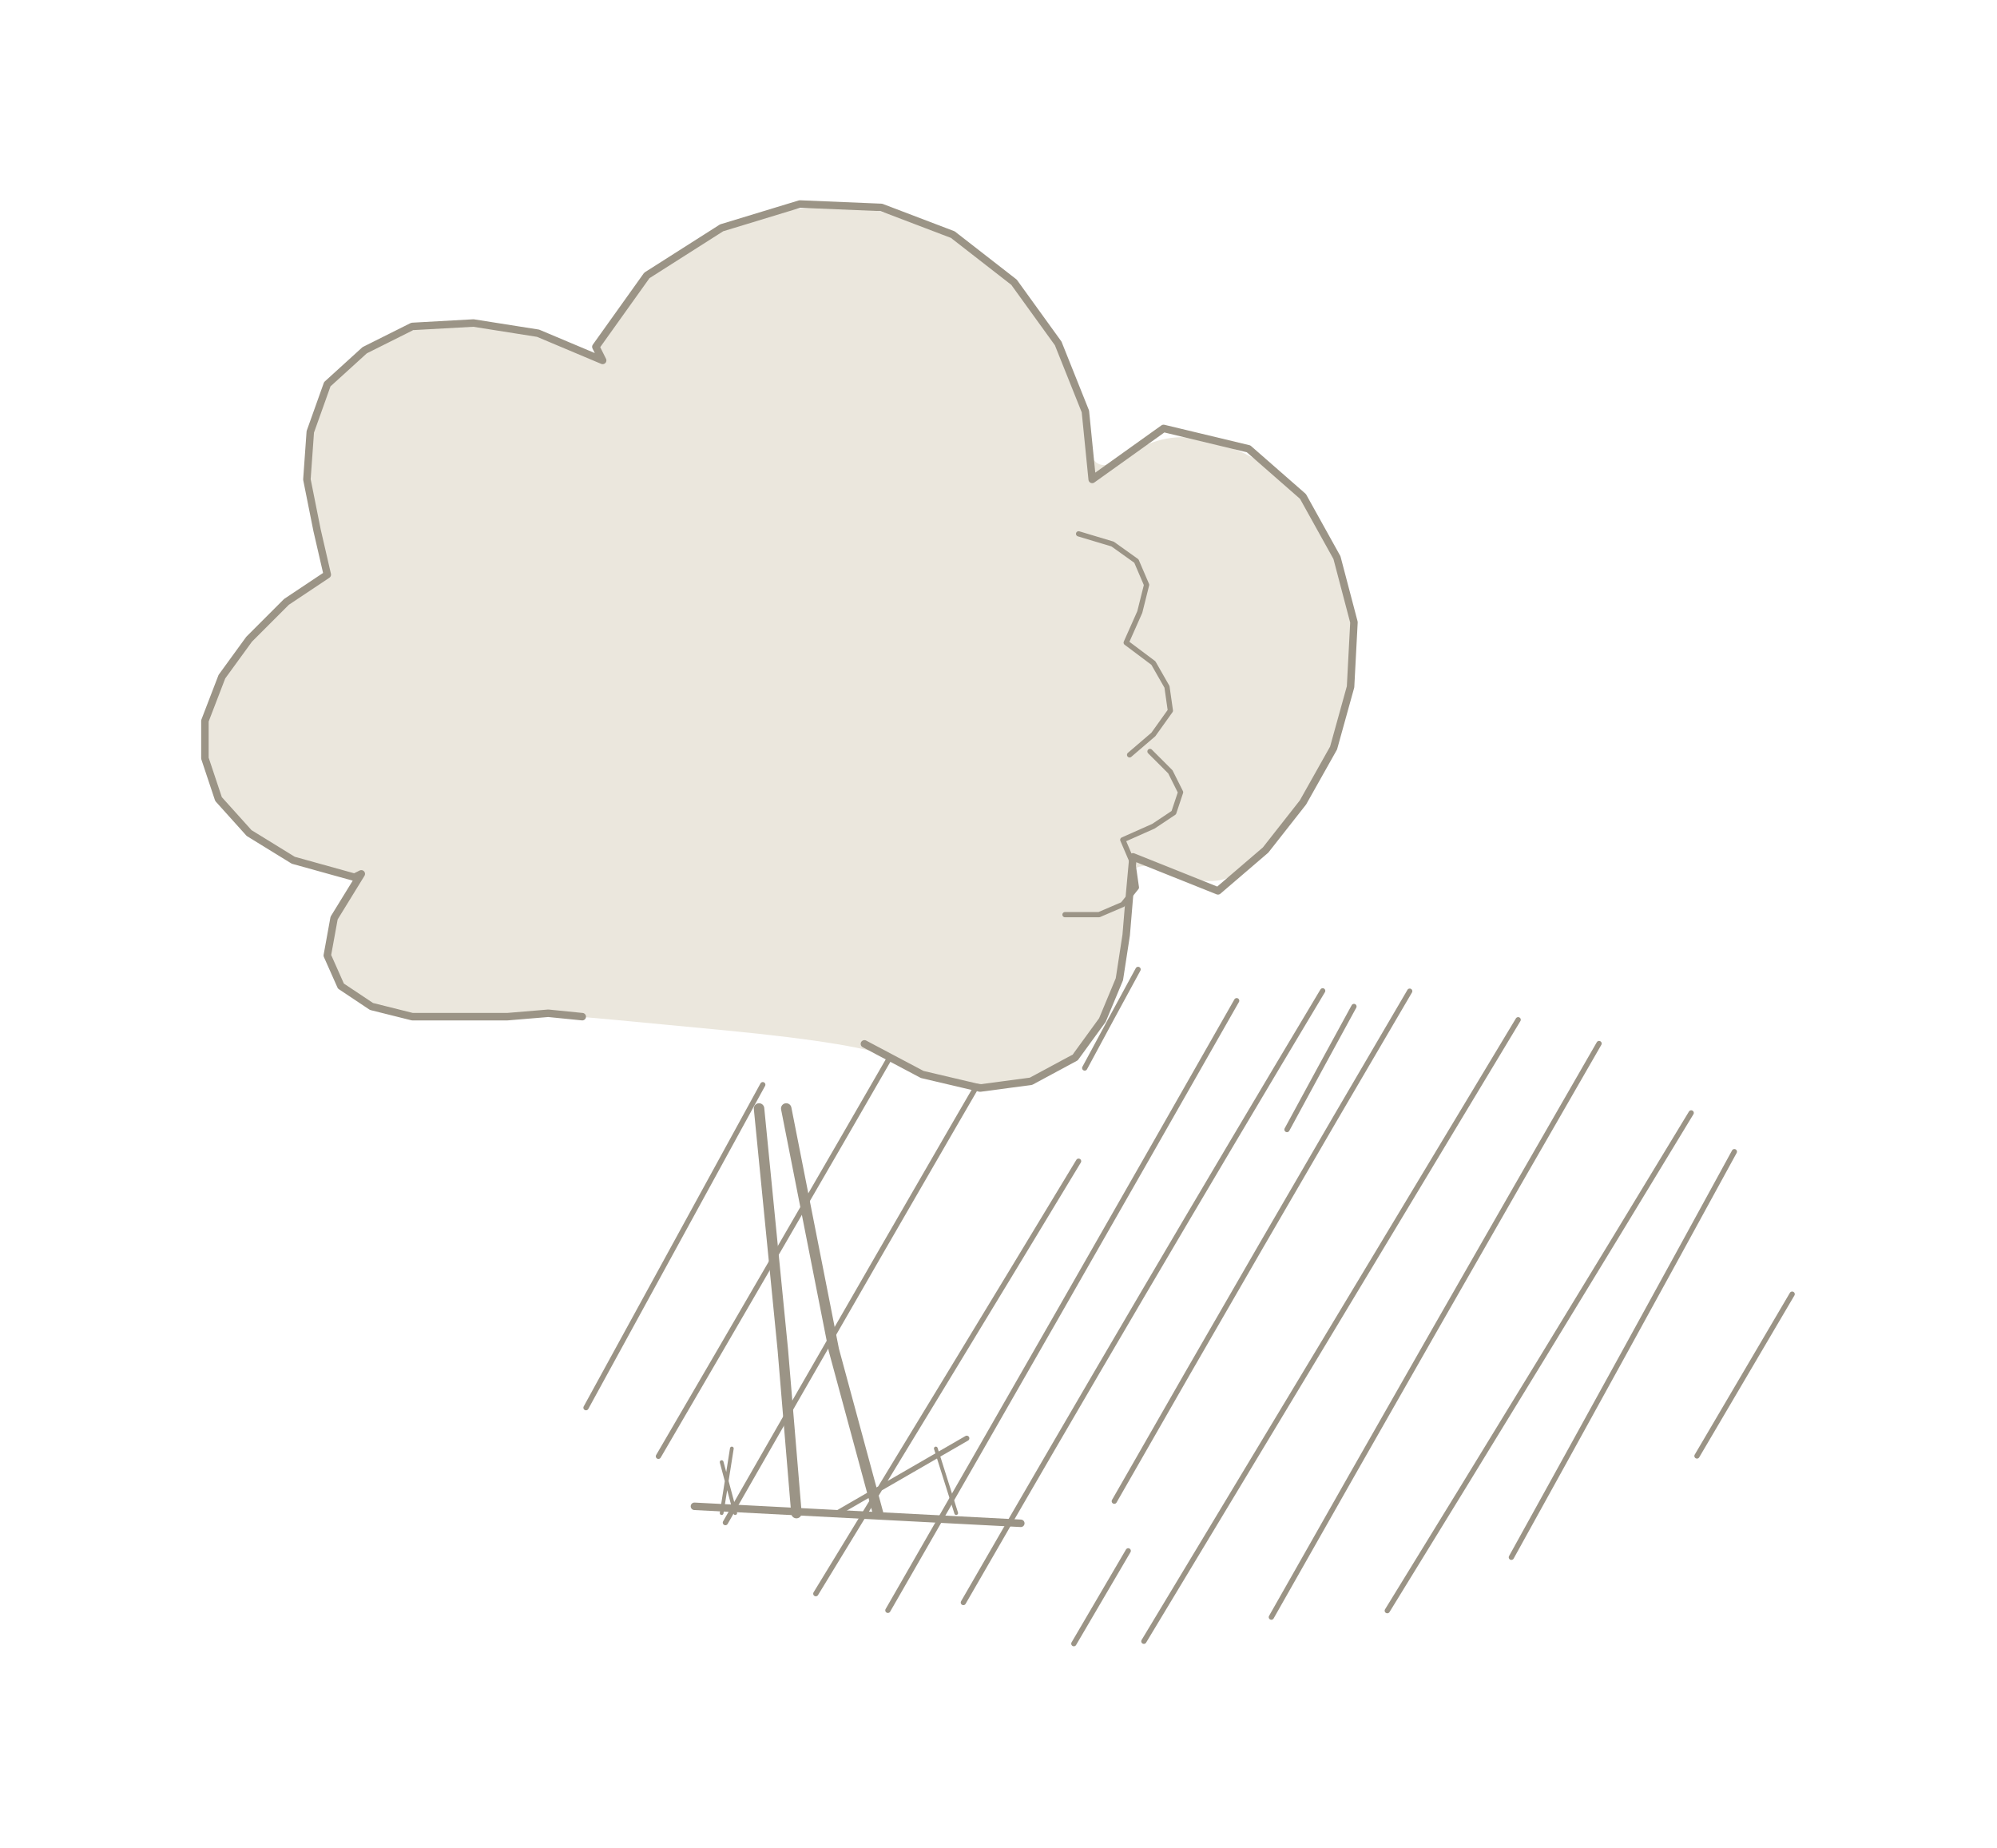
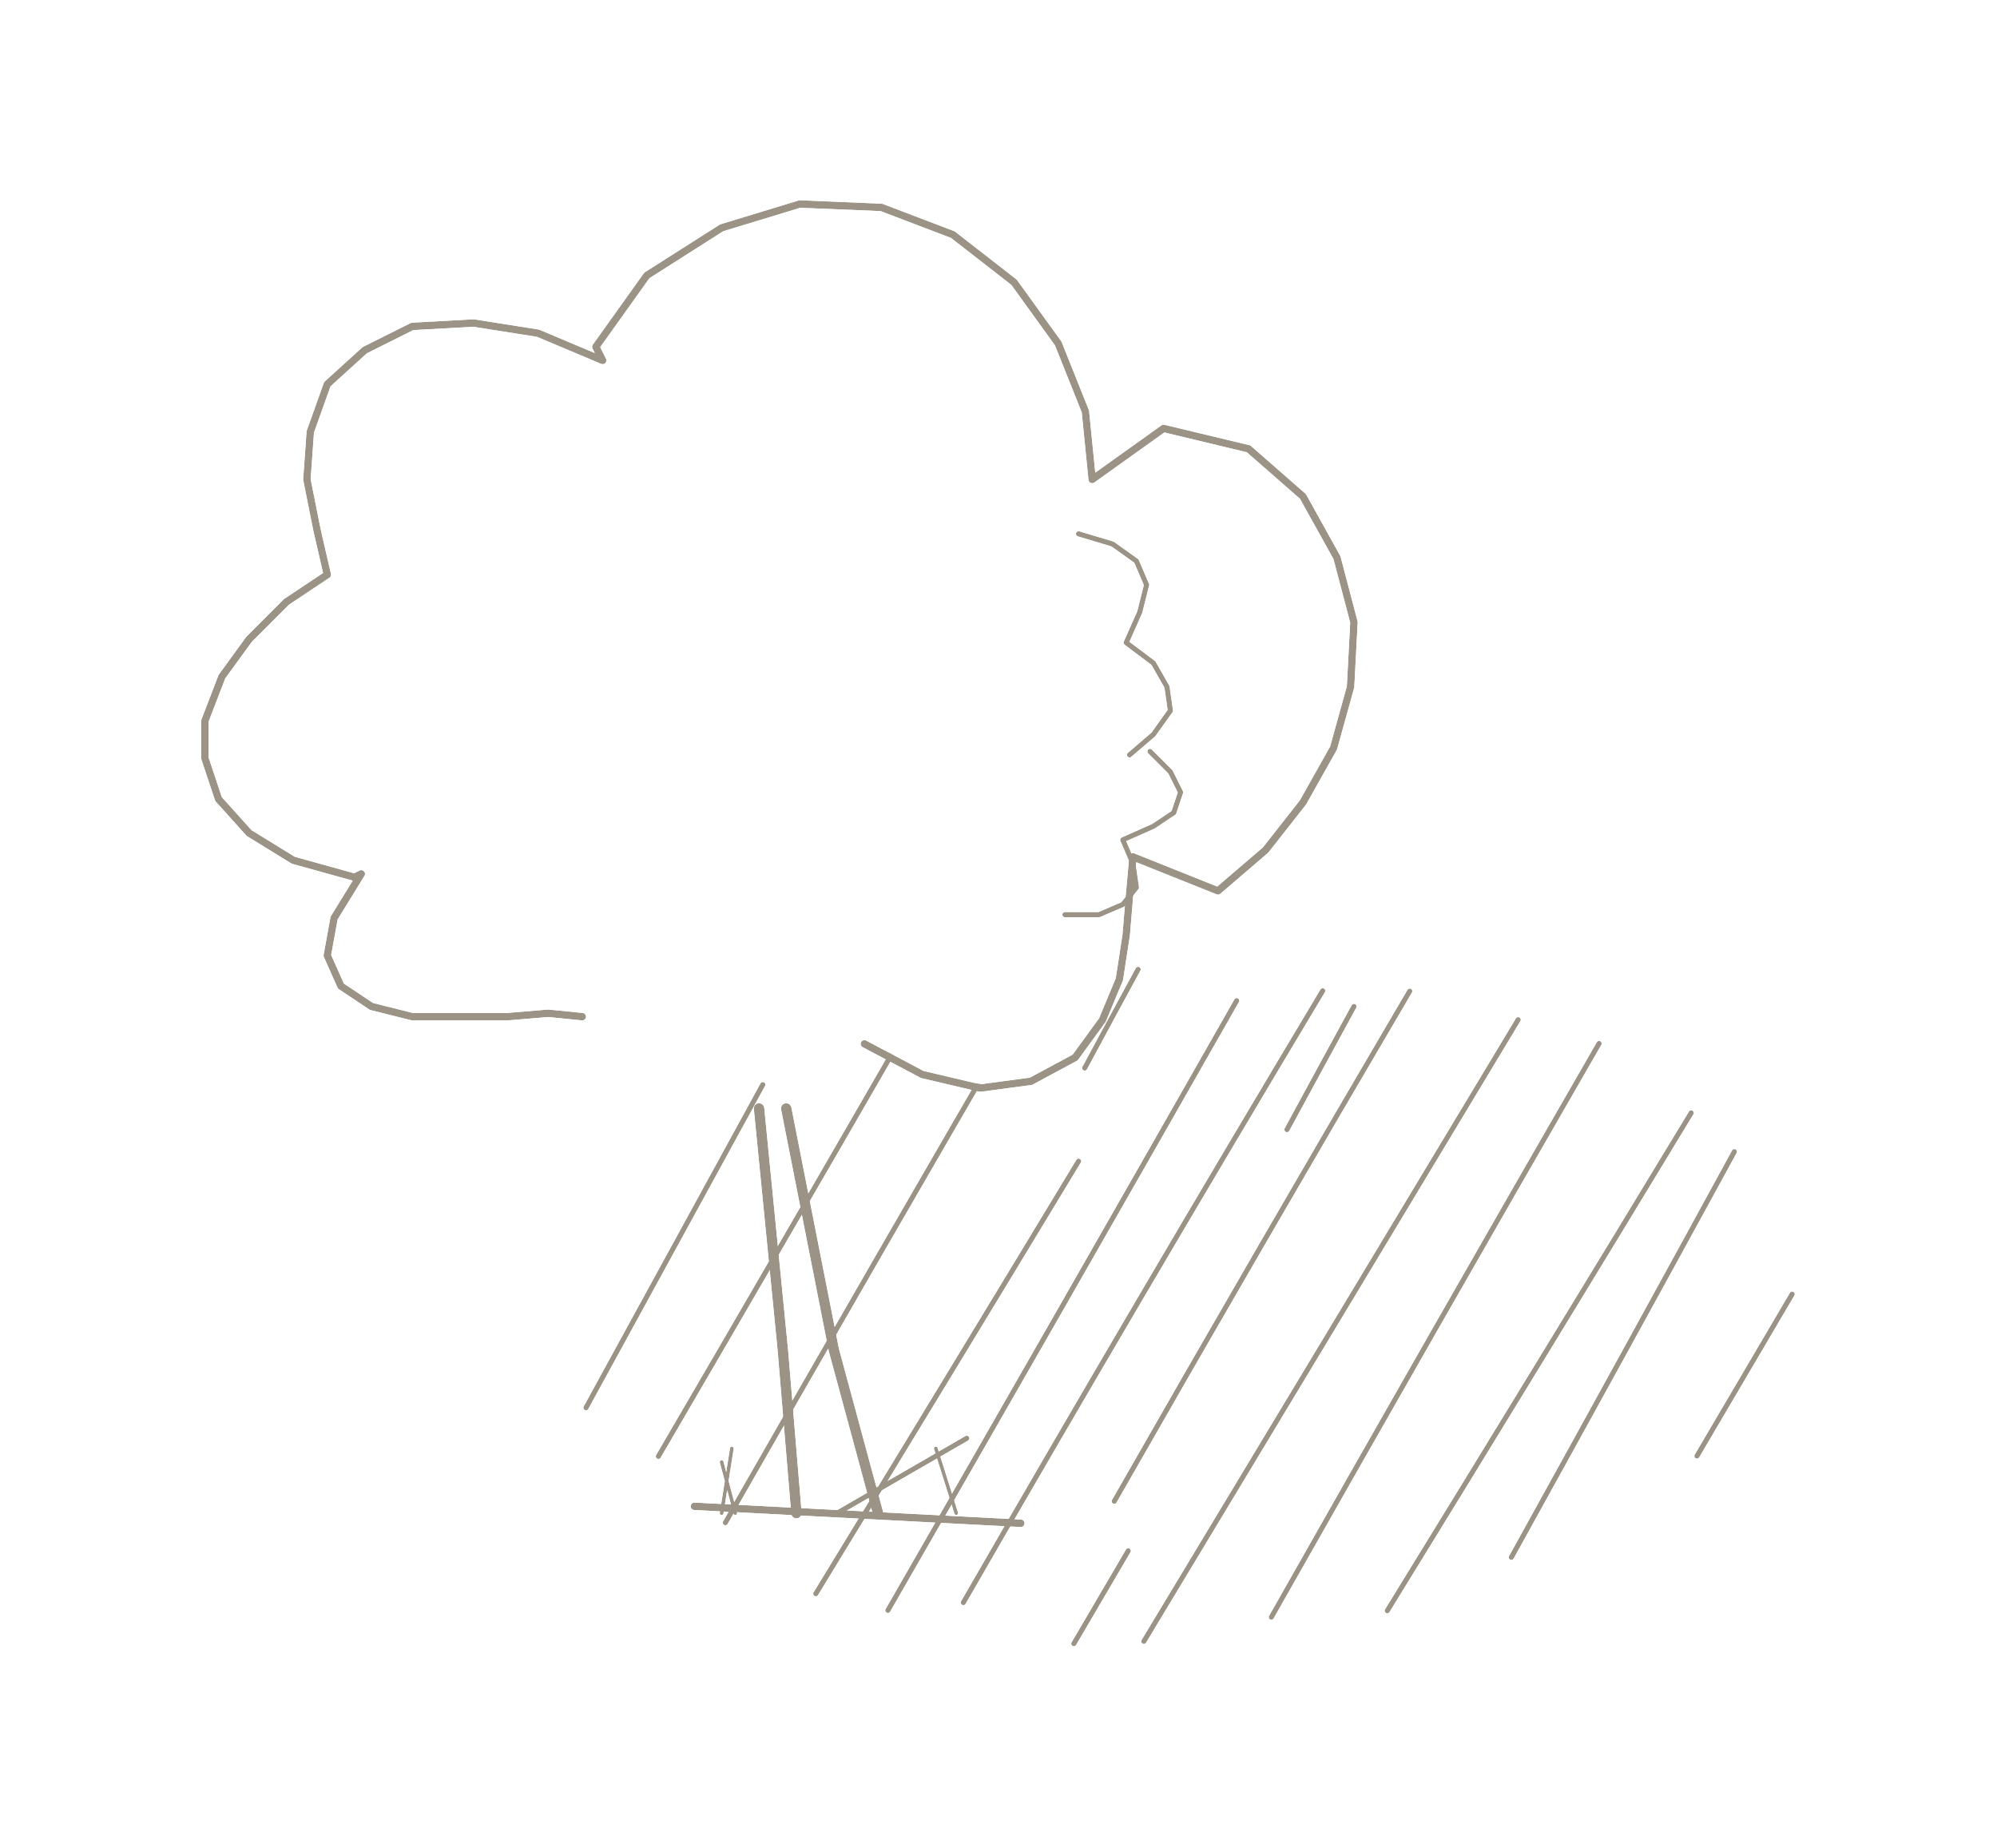
<svg xmlns="http://www.w3.org/2000/svg" viewBox="-24.602 -44.5 58.692 54.34" width="587" height="543">
-   <defs />
-   <g style="fill:rgb(0, 0, 0);fill-opacity:1;fill-rule:nonzero;stroke:none;stroke-width:1px;stroke-opacity:1;stroke-linecap:butt;stroke-linejoin:miter;stroke-dasharray:none;stroke-dashoffset:0px;opacity:1;display:inline;visibility:visible">
-     <path d="M0 0L3.81 -2.2M28.09 -6.44Q26.69 -4.06 25.29 -1.68M8.85 -15.99Q8.06 -14.54 7.28 -13.09M7.1 -10.35Q3.25 -3.98 -0.63 2.37M20.03 -14.51Q14.53 -5.37 9.02 3.77M25.12 -11.77Q20.68 -4.44 16.18 2.87M15.2 -14.9Q14.21 -13.09 13.23 -11.28M14.28 -15.36Q8.92 -6.41 3.71 2.63M2.01 -14.2Q-1.61 -7.92 -5.26 -1.67M26.39 -10.63Q23.13 -4.66 19.83 1.3M22.41 -13.81Q17.56 -5.4 12.77 3.06M16.84 -15.35Q12.45 -7.88 8.15 -0.35M8.56 1.11Q7.76 2.48 6.96 3.84M11.75 -15.07Q6.64 -6.09 1.49 2.86M5.75 -15.39Q1.2 -7.57 -3.29 0.28M-2.19 -12.6Q-4.79 -7.85 -7.39 -3.1" style="fill:none;fill-opacity:1;fill-rule:nonzero;stroke:rgb(155, 148, 134);stroke-width:0.154px;stroke-opacity:1;stroke-linecap:round;stroke-linejoin:round;stroke-dasharray:none;stroke-dashoffset:0px;opacity:1;display:inline;visibility:visible" />
-     <path d="M-4.2 -0.2L5.4 0.3" style="fill:none;fill-opacity:1;fill-rule:nonzero;stroke:rgb(155, 148, 134);stroke-width:0.22px;stroke-opacity:1;stroke-linecap:round;stroke-linejoin:round;stroke-dasharray:none;stroke-dashoffset:0px;opacity:1;display:inline;visibility:visible" />
-     <path d="M-3.4 0L-3.1 -1.9M3.5 0L2.9 -1.9M-3 0L-3.4 -1.5" style="fill:none;fill-opacity:1;fill-rule:nonzero;stroke:rgb(155, 148, 134);stroke-width:0.11px;stroke-opacity:1;stroke-linecap:round;stroke-linejoin:round;stroke-dasharray:none;stroke-dashoffset:0px;opacity:1;display:inline;visibility:visible" />
-     <path d="M-1.2 0L-1.6 -4.8L-2.3 -11.9M1.2 0L-0.1 -4.8L-1.5 -11.9" style="fill:none;fill-opacity:1;fill-rule:nonzero;stroke:rgb(155, 148, 134);stroke-width:0.308px;stroke-opacity:1;stroke-linecap:round;stroke-linejoin:round;stroke-dasharray:none;stroke-dashoffset:0px;opacity:1;display:inline;visibility:visible" />
-     <path d="M-3.32 -14.2Q-7.46 -14.6 -7.99 -14.63Q-8.52 -14.66 -9.13 -14.63Q-9.75 -14.61 -10.42 -14.58Q-11.09 -14.56 -11.77 -14.59Q-12.46 -14.63 -13.08 -14.77Q-13.71 -14.91 -14.17 -15.2Q-14.63 -15.5 -14.83 -15.95Q-15.03 -16.4 -14.91 -16.98Q-14.79 -17.55 -14.39 -18.17Q-13.99 -18.8 -14.08 -18.76Q-14.18 -18.72 -15.07 -18.96Q-15.97 -19.21 -16.64 -19.62Q-17.3 -20.02 -17.74 -20.52Q-18.19 -21.03 -18.4 -21.59Q-18.62 -22.16 -18.6 -22.75Q-18.59 -23.34 -18.35 -23.96Q-18.12 -24.58 -17.71 -25.16Q-17.31 -25.74 -16.77 -26.25Q-16.24 -26.76 -15.63 -27.18Q-15.02 -27.61 -15.01 -27.6Q-15 -27.6 -15.16 -28.25Q-15.33 -28.9 -15.46 -29.62Q-15.59 -30.35 -15.55 -31.08Q-15.51 -31.82 -15.24 -32.49Q-14.98 -33.16 -14.46 -33.69Q-13.95 -34.22 -13.21 -34.54Q-12.47 -34.86 -11.58 -34.93Q-10.69 -35.01 -9.73 -34.83Q-8.77 -34.66 -7.85 -34.3Q-6.93 -33.94 -7.01 -34.12Q-7.09 -34.3 -6.35 -35.36Q-5.61 -36.42 -4.52 -37.11Q-3.43 -37.8 -2.24 -38.13Q-1.06 -38.46 0.1 -38.41Q1.26 -38.37 2.34 -37.97Q3.41 -37.57 4.31 -36.87Q5.2 -36.18 5.85 -35.29Q6.49 -34.4 6.88 -33.4Q7.26 -32.41 7.4 -31.4Q7.53 -30.4 8.59 -31.13Q9.64 -31.86 10.88 -31.55Q12.11 -31.25 12.91 -30.56Q13.71 -29.88 14.22 -29.01Q14.73 -28.15 14.96 -27.19Q15.19 -26.23 15.16 -25.25Q15.12 -24.27 14.86 -23.38Q14.6 -22.49 14.16 -21.7Q13.71 -20.92 13.13 -20.22Q12.55 -19.52 11.88 -18.92Q11.2 -18.32 9.97 -18.8Q8.74 -19.28 8.66 -18.76Q8.57 -18.23 8.53 -17.62Q8.48 -17.02 8.37 -16.38Q8.26 -15.74 8.03 -15.11Q7.79 -14.49 7.37 -13.96Q6.95 -13.43 6.34 -13.08Q5.72 -12.73 4.95 -12.64Q4.18 -12.55 3.33 -12.74Q2.47 -12.94 1.65 -13.37Q0.82 -13.8 -3.32 -14.2Z" style="fill:rgb(235, 231, 221);fill-opacity:1;fill-rule:nonzero;stroke:none;stroke-width:0.22px;stroke-opacity:1;stroke-linecap:butt;stroke-linejoin:round;stroke-dasharray:none;stroke-dashoffset:0px;opacity:1;display:inline;visibility:visible" />
-     <path d="M-7.5 -14.6L-8.5 -14.7L-9.7 -14.6L-11.1 -14.6L-12.5 -14.6L-13.7 -14.9L-14.6 -15.5L-15 -16.4L-14.8 -17.5L-14 -18.8L-14.2 -18.7L-16 -19.2L-17.3 -20L-18.2 -21L-18.6 -22.2L-18.6 -23.3L-18.1 -24.6L-17.3 -25.7L-16.2 -26.8L-15 -27.6L-15 -27.6L-15.3 -28.9L-15.6 -30.4L-15.5 -31.8L-15 -33.2L-13.9 -34.2L-12.5 -34.9L-10.7 -35L-8.8 -34.7L-6.9 -33.9L-7.1 -34.3L-5.6 -36.4L-3.4 -37.8L-1.1 -38.5L1.3 -38.4L3.4 -37.6L5.2 -36.2L6.5 -34.4L7.3 -32.4L7.5 -30.4L9.6 -31.9L12.1 -31.3L13.7 -29.9L14.7 -28.1L15.2 -26.2L15.1 -24.3L14.6 -22.5L13.7 -20.9L12.6 -19.5L11.2 -18.3L8.7 -19.3L8.6 -18.2L8.5 -17L8.3 -15.7L7.8 -14.5L7 -13.4L5.7 -12.7L4.2 -12.5L2.5 -12.9L0.8 -13.8" style="fill:none;fill-opacity:1;fill-rule:nonzero;stroke:rgb(155, 148, 134);stroke-width:0.22px;stroke-opacity:1;stroke-linecap:round;stroke-linejoin:round;stroke-dasharray:none;stroke-dashoffset:0px;opacity:1;display:inline;visibility:visible" />
-     <path d="M9.2 -22.4L9.8 -21.8L10.1 -21.2L9.9 -20.6L9.3 -20.2L8.4 -19.8L8.7 -19.1L8.8 -18.4L8.4 -17.9L7.7 -17.6L6.7 -17.6M7.1 -28.8L8.1 -28.5L8.8 -28L9.1 -27.3L8.9 -26.5L8.5 -25.6L9.3 -25L9.7 -24.3L9.8 -23.6L9.3 -22.9L8.6 -22.3" style="fill:none;fill-opacity:1;fill-rule:nonzero;stroke:rgb(155, 148, 134);stroke-width:0.154px;stroke-opacity:1;stroke-linecap:round;stroke-linejoin:round;stroke-dasharray:none;stroke-dashoffset:0px;opacity:1;display:inline;visibility:visible" />
+   <defs>
+     <mask id="outline-mask" maskUnits="userSpaceOnUse" x="-24.602" y="-44.5" width="58.692" height="54.34">
+       <g style="fill: rgb(255, 255, 255); fill-opacity: 1; fill-rule: nonzero; stroke: none; stroke-width: 1px; stroke-opacity: 1; stroke-linecap: butt; stroke-linejoin: miter; stroke-dasharray: none; stroke-dashoffset: 0px; opacity: 1; display: inline; visibility: visible;">
+         <path d="M0 0L3.81 -2.2M28.09 -6.44Q26.69 -4.06 25.29 -1.68M8.85 -15.99Q8.06 -14.54 7.28 -13.09M7.1 -10.35Q3.25 -3.98 -0.63 2.37M20.03 -14.51Q14.53 -5.37 9.02 3.77M25.12 -11.77Q20.68 -4.44 16.18 2.87M15.2 -14.9Q14.21 -13.09 13.23 -11.28M14.28 -15.36Q8.92 -6.41 3.71 2.63M2.01 -14.2Q-1.61 -7.92 -5.26 -1.67M26.39 -10.63Q23.13 -4.66 19.83 1.3M22.41 -13.81Q17.56 -5.4 12.77 3.06M16.84 -15.35Q12.45 -7.88 8.15 -0.35M8.56 1.11Q7.76 2.48 6.96 3.84M11.75 -15.07Q6.64 -6.09 1.49 2.86M5.75 -15.39Q1.2 -7.57 -3.29 0.28M-2.19 -12.6Q-4.79 -7.85 -7.39 -3.1" style="fill: none; fill-opacity: 1; fill-rule: nonzero; stroke: rgb(255, 255, 255); stroke-width: 0.154px; stroke-opacity: 1; stroke-linecap: round; stroke-linejoin: round; stroke-dasharray: none; stroke-dashoffset: 0px; opacity: 1; display: inline; visibility: visible;" />
+         <path d="M-4.2 -0.2L5.4 0.3" style="fill: none; fill-opacity: 1; fill-rule: nonzero; stroke: rgb(255, 255, 255); stroke-width: 0.22px; stroke-opacity: 1; stroke-linecap: round; stroke-linejoin: round; stroke-dasharray: none; stroke-dashoffset: 0px; opacity: 1; display: inline; visibility: visible;" />
+         <path d="M-3.4 0L-3.1 -1.9M3.5 0L2.9 -1.9M-3 0L-3.4 -1.5" style="fill: none; fill-opacity: 1; fill-rule: nonzero; stroke: rgb(255, 255, 255); stroke-width: 0.11px; stroke-opacity: 1; stroke-linecap: round; stroke-linejoin: round; stroke-dasharray: none; stroke-dashoffset: 0px; opacity: 1; display: inline; visibility: visible;" />
+         <path d="M-1.2 0L-1.6 -4.8L-2.3 -11.9M1.2 0L-0.1 -4.8L-1.5 -11.9" style="fill: none; fill-opacity: 1; fill-rule: nonzero; stroke: rgb(255, 255, 255); stroke-width: 0.308px; stroke-opacity: 1; stroke-linecap: round; stroke-linejoin: round; stroke-dasharray: none; stroke-dashoffset: 0px; opacity: 1; display: inline; visibility: visible;" />
+         <path d="M-3.32 -14.2Q-7.46 -14.6 -7.99 -14.63Q-8.52 -14.66 -9.13 -14.63Q-9.75 -14.61 -10.42 -14.58Q-11.09 -14.56 -11.77 -14.59Q-12.46 -14.63 -13.08 -14.77Q-13.71 -14.91 -14.17 -15.2Q-14.63 -15.5 -14.83 -15.95Q-15.03 -16.4 -14.91 -16.98Q-14.79 -17.55 -14.39 -18.17Q-13.99 -18.8 -14.08 -18.76Q-14.18 -18.72 -15.07 -18.96Q-15.97 -19.21 -16.64 -19.62Q-17.3 -20.02 -17.74 -20.52Q-18.19 -21.03 -18.4 -21.59Q-18.62 -22.16 -18.6 -22.75Q-18.59 -23.34 -18.35 -23.96Q-18.12 -24.58 -17.71 -25.16Q-17.31 -25.74 -16.77 -26.25Q-16.24 -26.76 -15.63 -27.18Q-15.02 -27.61 -15.01 -27.6Q-15 -27.6 -15.16 -28.25Q-15.33 -28.9 -15.46 -29.62Q-15.59 -30.35 -15.55 -31.08Q-15.51 -31.82 -15.24 -32.49Q-14.98 -33.16 -14.46 -33.69Q-13.95 -34.22 -13.21 -34.54Q-12.47 -34.86 -11.58 -34.93Q-10.69 -35.01 -9.73 -34.83Q-8.77 -34.66 -7.85 -34.3Q-6.93 -33.94 -7.01 -34.12Q-7.09 -34.3 -6.35 -35.36Q-5.61 -36.42 -4.52 -37.11Q-3.43 -37.8 -2.24 -38.13Q-1.06 -38.46 0.1 -38.41Q1.26 -38.37 2.34 -37.97Q3.41 -37.57 4.31 -36.87Q5.2 -36.18 5.85 -35.29Q6.49 -34.4 6.88 -33.4Q7.26 -32.41 7.4 -31.4Q7.53 -30.4 8.59 -31.13Q9.64 -31.86 10.88 -31.55Q12.11 -31.25 12.91 -30.56Q13.71 -29.88 14.22 -29.01Q14.73 -28.15 14.96 -27.19Q15.19 -26.23 15.16 -25.25Q15.12 -24.27 14.86 -23.38Q14.6 -22.49 14.16 -21.7Q13.71 -20.92 13.13 -20.22Q12.55 -19.52 11.88 -18.92Q11.2 -18.32 9.97 -18.8Q8.74 -19.28 8.66 -18.76Q8.57 -18.23 8.53 -17.62Q8.48 -17.02 8.37 -16.38Q8.26 -15.74 8.03 -15.11Q7.79 -14.49 7.37 -13.96Q6.95 -13.43 6.34 -13.08Q5.72 -12.73 4.95 -12.64Q4.18 -12.55 3.33 -12.74Q2.47 -12.94 1.65 -13.37Q0.82 -13.8 -3.32 -14.2Z" style="fill: rgb(0, 0, 0); fill-opacity: 1; fill-rule: nonzero; stroke: none; stroke-width: 0.22px; stroke-opacity: 1; stroke-linecap: butt; stroke-linejoin: round; stroke-dasharray: none; stroke-dashoffset: 0px; opacity: 1; display: inline; visibility: visible;" />
+         <path d="M-7.5 -14.6L-8.5 -14.7L-9.7 -14.6L-11.1 -14.6L-12.5 -14.6L-13.7 -14.9L-14.6 -15.5L-15 -16.4L-14.8 -17.5L-14 -18.8L-14.2 -18.7L-16 -19.2L-17.3 -20L-18.2 -21L-18.6 -22.2L-18.6 -23.3L-18.1 -24.6L-17.3 -25.7L-16.2 -26.8L-15 -27.6L-15 -27.6L-15.3 -28.9L-15.6 -30.4L-15.5 -31.8L-15 -33.2L-13.9 -34.2L-12.5 -34.9L-10.7 -35L-8.8 -34.7L-6.9 -33.9L-7.1 -34.3L-5.6 -36.4L-3.4 -37.8L-1.1 -38.5L1.3 -38.4L3.4 -37.6L5.2 -36.2L6.5 -34.4L7.3 -32.4L7.5 -30.4L9.6 -31.9L12.1 -31.3L13.7 -29.9L14.7 -28.1L15.2 -26.2L15.1 -24.3L14.6 -22.5L13.7 -20.9L12.6 -19.5L11.2 -18.3L8.7 -19.3L8.6 -18.2L8.5 -17L8.3 -15.7L7.8 -14.5L7 -13.4L5.7 -12.7L4.2 -12.5L2.5 -12.9L0.8 -13.8" style="fill: none; fill-opacity: 1; fill-rule: nonzero; stroke: rgb(255, 255, 255); stroke-width: 0.22px; stroke-opacity: 1; stroke-linecap: round; stroke-linejoin: round; stroke-dasharray: none; stroke-dashoffset: 0px; opacity: 1; display: inline; visibility: visible;" />
+         <path d="M9.2 -22.4L9.8 -21.8L10.1 -21.2L9.9 -20.6L9.3 -20.2L8.4 -19.8L8.7 -19.1L8.8 -18.4L8.4 -17.9L7.7 -17.6L6.7 -17.6M7.1 -28.8L8.1 -28.5L8.8 -28L9.1 -27.3L8.9 -26.5L8.5 -25.6L9.3 -25L9.7 -24.3L9.8 -23.6L9.3 -22.9L8.6 -22.3" style="fill: none; fill-opacity: 1; fill-rule: nonzero; stroke: rgb(255, 255, 255); stroke-width: 0.154px; stroke-opacity: 1; stroke-linecap: round; stroke-linejoin: round; stroke-dasharray: none; stroke-dashoffset: 0px; opacity: 1; display: inline; visibility: visible;" />
+       </g>
+     </mask>
+   </defs>
+   <g mask="url(#outline-mask)">
+     <g style="fill:rgb(0, 0, 0);fill-opacity:1;fill-rule:nonzero;stroke:none;stroke-width:1px;stroke-opacity:1;stroke-linecap:butt;stroke-linejoin:miter;stroke-dasharray:none;stroke-dashoffset:0px;opacity:1;display:inline;visibility:visible">
+       <path d="M0 0L3.81 -2.2M28.09 -6.44Q26.69 -4.06 25.29 -1.68M8.85 -15.99Q8.06 -14.54 7.28 -13.09M7.1 -10.35Q3.25 -3.98 -0.63 2.37M20.03 -14.51Q14.53 -5.37 9.02 3.77M25.12 -11.77Q20.68 -4.44 16.18 2.87M15.2 -14.9Q14.21 -13.09 13.23 -11.28M14.28 -15.36Q8.92 -6.41 3.71 2.63M2.01 -14.2Q-1.61 -7.92 -5.26 -1.67M26.39 -10.63Q23.13 -4.66 19.83 1.3M22.41 -13.81Q17.56 -5.4 12.77 3.06M16.84 -15.35Q12.45 -7.88 8.15 -0.35M8.56 1.11Q7.76 2.48 6.96 3.84M11.75 -15.07Q6.64 -6.09 1.49 2.86M5.75 -15.39Q1.2 -7.57 -3.29 0.28M-2.19 -12.6Q-4.79 -7.85 -7.39 -3.1" style="fill:none;fill-opacity:1;fill-rule:nonzero;stroke:rgb(155, 148, 134);stroke-width:0.154px;stroke-opacity:1;stroke-linecap:round;stroke-linejoin:round;stroke-dasharray:none;stroke-dashoffset:0px;opacity:1;display:inline;visibility:visible" />
+       <path d="M-4.2 -0.2L5.4 0.3" style="fill:none;fill-opacity:1;fill-rule:nonzero;stroke:rgb(155, 148, 134);stroke-width:0.22px;stroke-opacity:1;stroke-linecap:round;stroke-linejoin:round;stroke-dasharray:none;stroke-dashoffset:0px;opacity:1;display:inline;visibility:visible" />
+       <path d="M-3.4 0L-3.1 -1.9M3.5 0L2.9 -1.9M-3 0L-3.4 -1.5" style="fill:none;fill-opacity:1;fill-rule:nonzero;stroke:rgb(155, 148, 134);stroke-width:0.11px;stroke-opacity:1;stroke-linecap:round;stroke-linejoin:round;stroke-dasharray:none;stroke-dashoffset:0px;opacity:1;display:inline;visibility:visible" />
+       <path d="M-1.2 0L-1.6 -4.8L-2.3 -11.9M1.2 0L-0.1 -4.8L-1.5 -11.9" style="fill:none;fill-opacity:1;fill-rule:nonzero;stroke:rgb(155, 148, 134);stroke-width:0.308px;stroke-opacity:1;stroke-linecap:round;stroke-linejoin:round;stroke-dasharray:none;stroke-dashoffset:0px;opacity:1;display:inline;visibility:visible" />
+       <path d="M-3.32 -14.2Q-7.46 -14.6 -7.99 -14.63Q-8.52 -14.66 -9.13 -14.63Q-9.75 -14.61 -10.42 -14.58Q-11.09 -14.56 -11.77 -14.59Q-12.46 -14.63 -13.08 -14.77Q-13.71 -14.91 -14.17 -15.2Q-14.63 -15.5 -14.83 -15.95Q-15.03 -16.4 -14.91 -16.98Q-14.79 -17.55 -14.39 -18.17Q-13.99 -18.8 -14.08 -18.76Q-14.18 -18.72 -15.07 -18.96Q-15.97 -19.21 -16.64 -19.62Q-17.3 -20.02 -17.74 -20.52Q-18.19 -21.03 -18.4 -21.59Q-18.62 -22.16 -18.6 -22.75Q-18.59 -23.34 -18.35 -23.96Q-18.12 -24.58 -17.71 -25.16Q-17.31 -25.74 -16.77 -26.25Q-16.24 -26.76 -15.63 -27.18Q-15.02 -27.61 -15.01 -27.6Q-15 -27.6 -15.16 -28.25Q-15.33 -28.9 -15.46 -29.62Q-15.59 -30.35 -15.55 -31.08Q-15.51 -31.82 -15.24 -32.49Q-14.98 -33.16 -14.46 -33.69Q-13.95 -34.22 -13.21 -34.54Q-12.47 -34.86 -11.58 -34.93Q-10.69 -35.01 -9.73 -34.83Q-8.77 -34.66 -7.85 -34.3Q-6.93 -33.94 -7.01 -34.12Q-7.09 -34.3 -6.35 -35.36Q-5.61 -36.42 -4.52 -37.11Q-3.43 -37.8 -2.24 -38.13Q-1.06 -38.46 0.1 -38.41Q1.26 -38.37 2.34 -37.97Q3.41 -37.57 4.31 -36.87Q5.2 -36.18 5.85 -35.29Q6.49 -34.4 6.88 -33.4Q7.26 -32.41 7.4 -31.4Q7.53 -30.4 8.59 -31.13Q9.64 -31.86 10.88 -31.55Q12.11 -31.25 12.91 -30.56Q13.71 -29.88 14.22 -29.01Q14.73 -28.15 14.96 -27.19Q15.19 -26.23 15.16 -25.25Q15.12 -24.27 14.86 -23.38Q14.6 -22.49 14.16 -21.7Q13.71 -20.92 13.13 -20.22Q12.55 -19.52 11.88 -18.92Q11.2 -18.32 9.97 -18.8Q8.74 -19.28 8.66 -18.76Q8.57 -18.23 8.53 -17.62Q8.48 -17.02 8.37 -16.38Q8.26 -15.74 8.03 -15.11Q7.79 -14.49 7.37 -13.96Q6.95 -13.43 6.34 -13.08Q5.72 -12.73 4.95 -12.64Q4.18 -12.55 3.33 -12.74Q2.47 -12.94 1.65 -13.37Q0.82 -13.8 -3.32 -14.2Z" style="fill: none; fill-opacity: 1; fill-rule: nonzero; stroke: none; stroke-width: 0.22px; stroke-opacity: 1; stroke-linecap: butt; stroke-linejoin: round; stroke-dasharray: none; stroke-dashoffset: 0px; opacity: 1; display: inline; visibility: visible;" />
+       <path d="M-7.5 -14.6L-8.5 -14.7L-9.7 -14.6L-11.1 -14.6L-12.5 -14.6L-13.7 -14.9L-14.6 -15.5L-15 -16.4L-14.8 -17.5L-14 -18.8L-14.2 -18.7L-16 -19.2L-17.3 -20L-18.2 -21L-18.6 -22.2L-18.6 -23.3L-18.1 -24.6L-17.3 -25.7L-16.2 -26.8L-15 -27.6L-15 -27.6L-15.3 -28.9L-15.6 -30.4L-15.5 -31.8L-15 -33.2L-13.9 -34.2L-12.5 -34.9L-10.7 -35L-8.8 -34.7L-6.9 -33.9L-7.1 -34.3L-5.6 -36.4L-3.4 -37.8L-1.1 -38.5L1.3 -38.4L3.4 -37.6L5.2 -36.2L6.5 -34.4L7.3 -32.4L7.5 -30.4L9.6 -31.9L12.1 -31.3L13.7 -29.9L14.7 -28.1L15.2 -26.2L15.1 -24.3L14.6 -22.5L13.7 -20.9L12.6 -19.5L11.2 -18.3L8.7 -19.3L8.6 -18.2L8.5 -17L8.3 -15.7L7.8 -14.5L7 -13.4L5.7 -12.7L4.2 -12.5L2.5 -12.9L0.8 -13.8" style="fill:none;fill-opacity:1;fill-rule:nonzero;stroke:rgb(155, 148, 134);stroke-width:0.22px;stroke-opacity:1;stroke-linecap:round;stroke-linejoin:round;stroke-dasharray:none;stroke-dashoffset:0px;opacity:1;display:inline;visibility:visible" />
+       <path d="M9.2 -22.4L9.8 -21.8L10.1 -21.2L9.9 -20.6L9.3 -20.2L8.4 -19.8L8.7 -19.1L8.8 -18.4L8.4 -17.9L7.7 -17.6L6.7 -17.6M7.1 -28.8L8.1 -28.5L8.8 -28L9.1 -27.3L8.9 -26.5L8.5 -25.6L9.3 -25L9.7 -24.3L9.8 -23.6L9.3 -22.9L8.6 -22.3" style="fill:none;fill-opacity:1;fill-rule:nonzero;stroke:rgb(155, 148, 134);stroke-width:0.154px;stroke-opacity:1;stroke-linecap:round;stroke-linejoin:round;stroke-dasharray:none;stroke-dashoffset:0px;opacity:1;display:inline;visibility:visible" />
+     </g>
  </g>
</svg>
